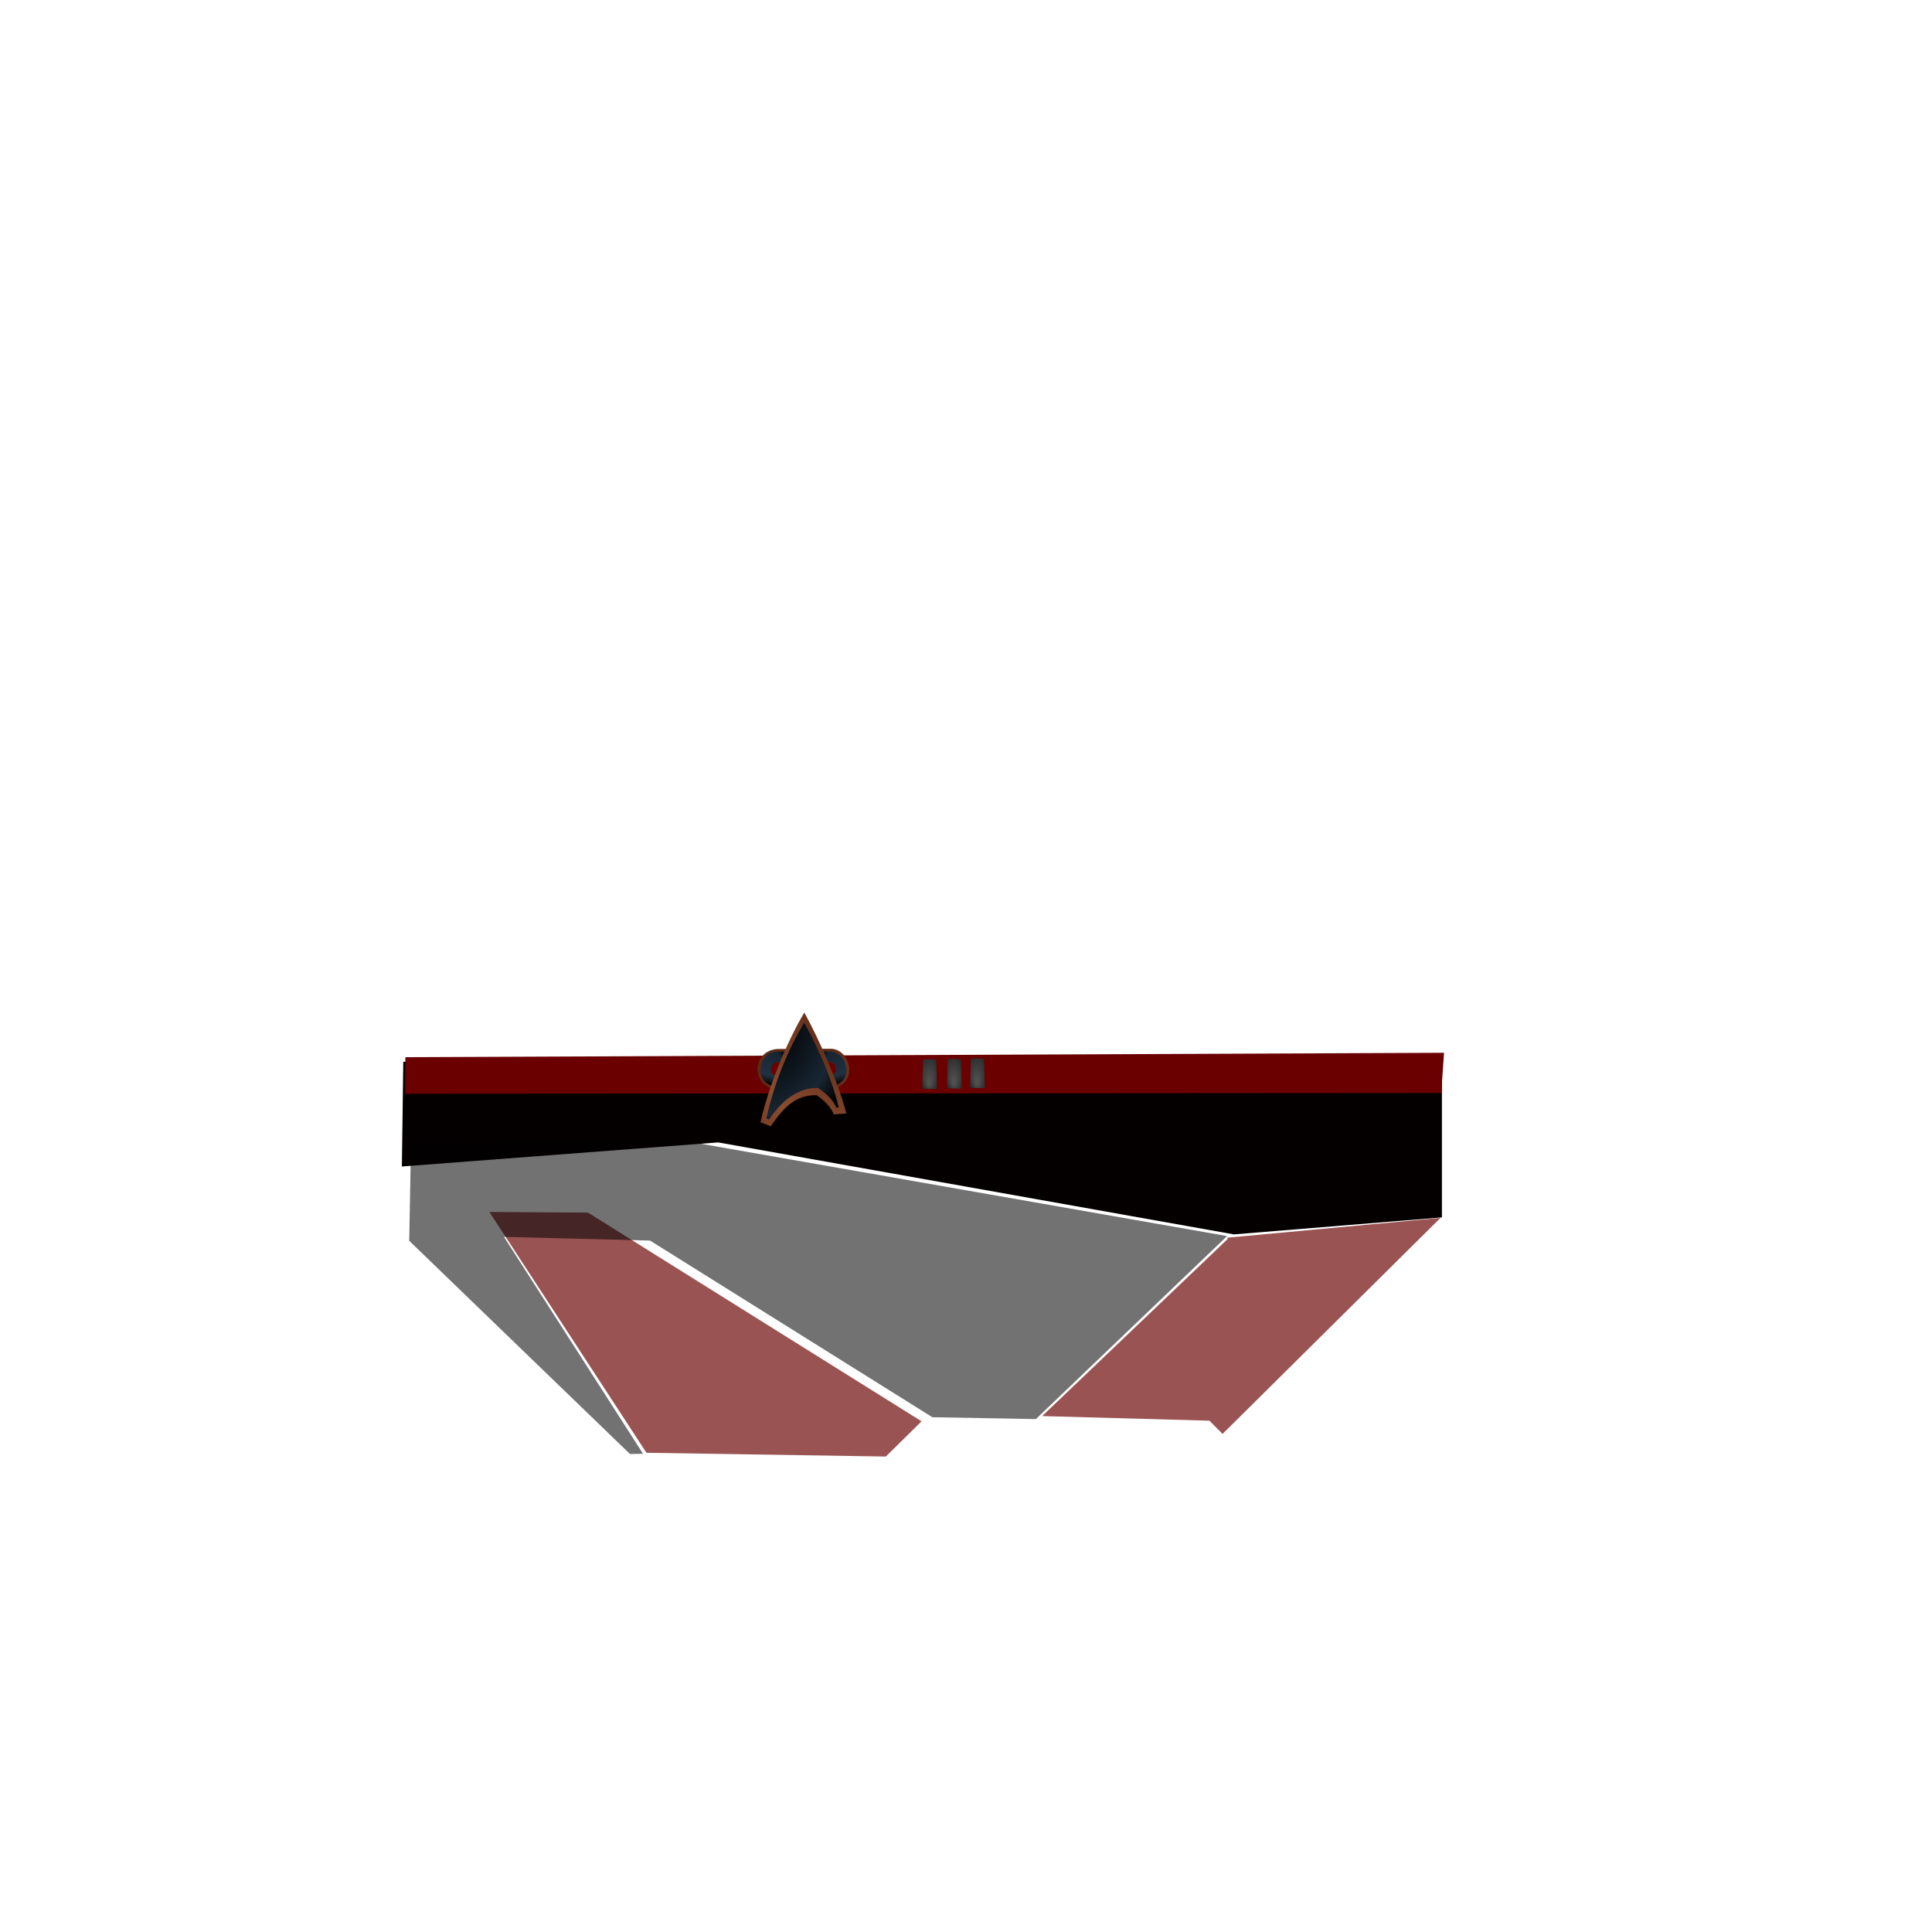
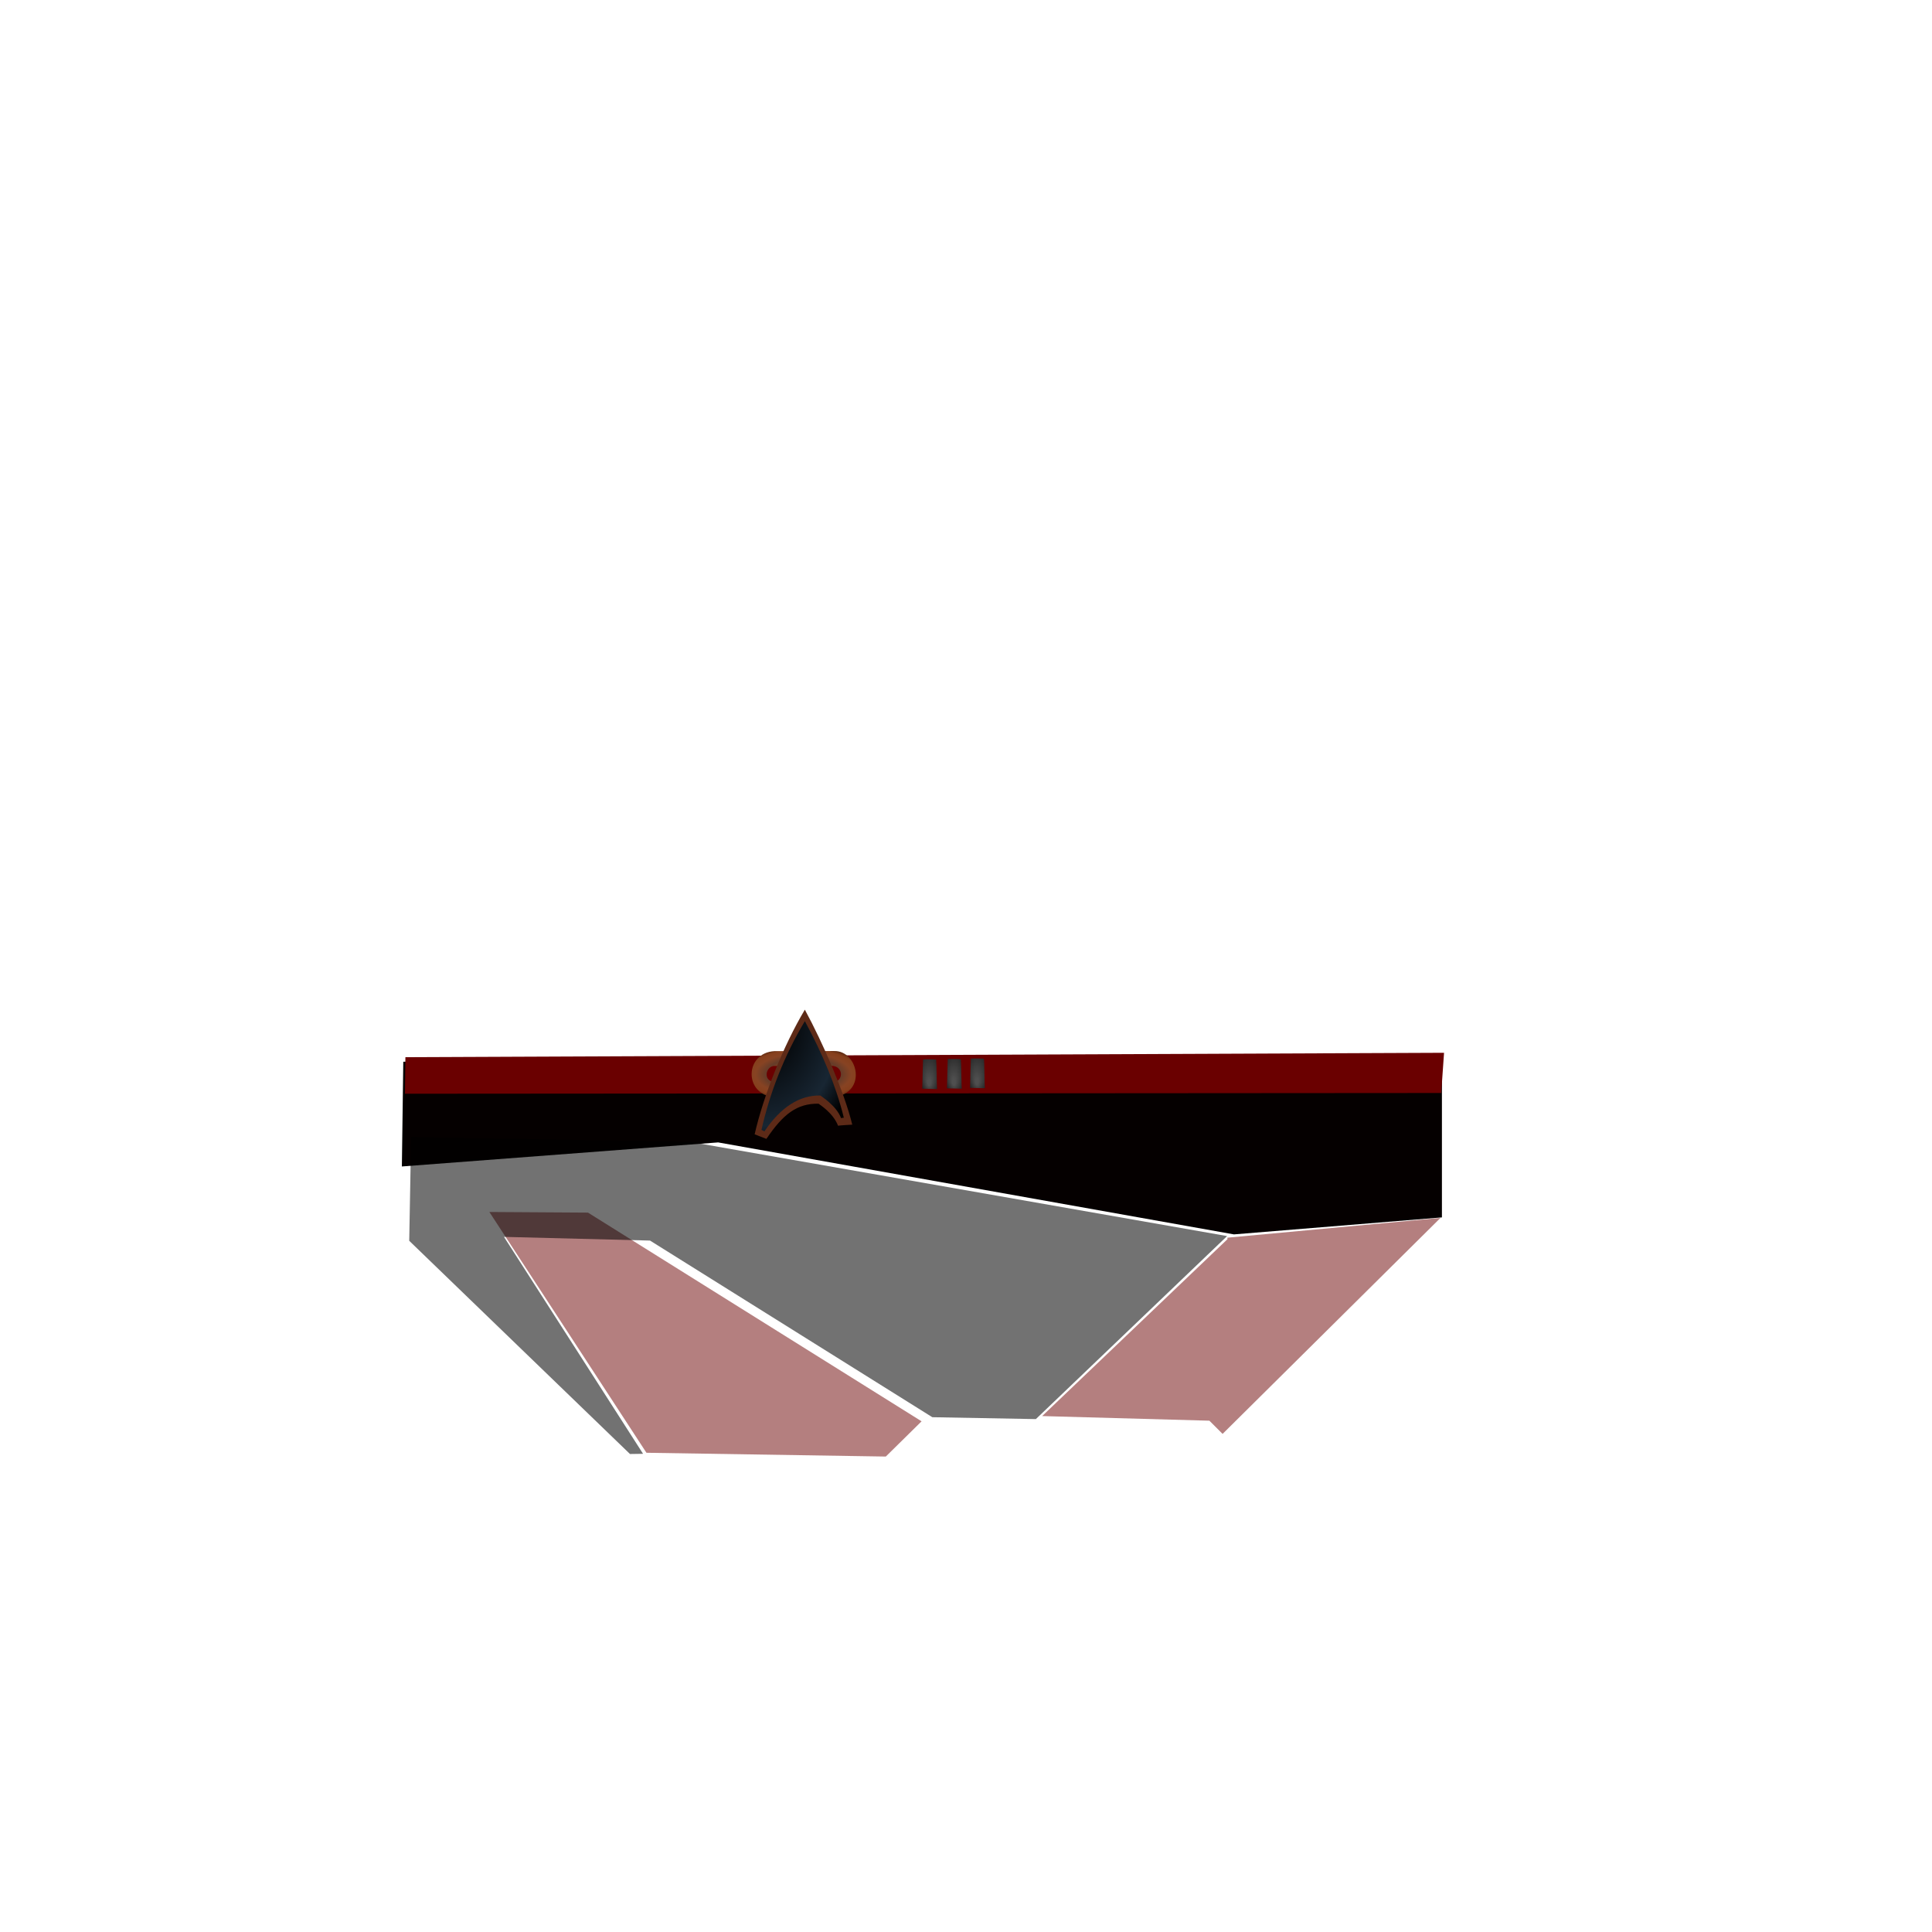
<svg xmlns="http://www.w3.org/2000/svg" width="512pt" height="512pt" viewBox="0 0 512 512">
  <style>
        .uniform-color {
            color: #6a0000;
        }
    </style>
  <defs>
    <radialGradient id="gradient0" gradientUnits="objectBoundingBox" cx="0.646" cy="-0.128" fx="0.464" fy="0.829" r="1.773" spreadMethod="reflect">
      <stop stop-color="#4f4f4f" offset="0.057" stop-opacity="1" />
      <stop stop-color="#232323" offset="0.423" stop-opacity="1" />
      <stop stop-color="#646464" offset="0.743" stop-opacity="1" />
      <stop stop-color="#767676" offset="0.984" stop-opacity="1" />
    </radialGradient>
    <radialGradient id="gradient1" gradientUnits="objectBoundingBox" cx="0.646" cy="-0.128" fx="0.464" fy="0.829" r="1.773" spreadMethod="reflect">
      <stop stop-color="#4f4f4f" offset="0.057" stop-opacity="1" />
      <stop stop-color="#232323" offset="0.423" stop-opacity="1" />
      <stop stop-color="#646464" offset="0.743" stop-opacity="1" />
      <stop stop-color="#767676" offset="0.984" stop-opacity="1" />
    </radialGradient>
    <radialGradient id="gradient2" gradientUnits="objectBoundingBox" cx="0.646" cy="-0.128" fx="0.464" fy="0.829" r="1.773" spreadMethod="reflect">
      <stop stop-color="#4f4f4f" offset="0.057" stop-opacity="1" />
      <stop stop-color="#232323" offset="0.423" stop-opacity="1" />
      <stop stop-color="#646464" offset="0.743" stop-opacity="1" />
      <stop stop-color="#767676" offset="0.984" stop-opacity="1" />
    </radialGradient>
-     <linearGradient id="gradient3" gradientUnits="objectBoundingBox" x1="0.091" y1="-0.337" x2="2.342" y2="-0.337" spreadMethod="pad">
-       <stop stop-color="#5d2a17" offset="0.322" stop-opacity="1" />
-       <stop stop-color="#644130" offset="0.509" stop-opacity="1" />
-       <stop stop-color="#5d2a17" offset="0.699" stop-opacity="1" />
-     </linearGradient>
-     <radialGradient id="gradient4" gradientUnits="objectBoundingBox" cx="0.497" cy="-3.99680288865056e-15" fx="0.497" fy="-3.99680288865056e-15" r="1.276" spreadMethod="pad">
-       <stop stop-color="#000000" offset="0.148" stop-opacity="1" />
-       <stop stop-color="#182633" offset="0.242" stop-opacity="1" />
-       <stop stop-color="#213142" offset="0.605" stop-opacity="1" />
-       <stop stop-color="#000000" offset="0.805" stop-opacity="1" />
+     <radialGradient id="gradient3" gradientUnits="objectBoundingBox" cx="0.497" cy="0.505" fx="0.497" fy="0.505" r="0.796" spreadMethod="pad">
+       <stop stop-color="#0a0402" offset="0.257" stop-opacity="1" />
+       <stop stop-color="#86411f" offset="0.33" stop-opacity="1" />
+       <stop stop-color="#653c29" offset="0.452" stop-opacity="1" />
+       <stop stop-color="#874323" offset="0.577" stop-opacity="1" />
+       <stop stop-color="#863f1c" offset="0.678" stop-opacity="1" />
+       <stop stop-color="#0a0402" offset="0.894" stop-opacity="1" />
    </radialGradient>
-     <radialGradient id="gradient5" gradientUnits="objectBoundingBox" cx="1.002" cy="0.003" fx="1.002" fy="0.003" r="2.116" spreadMethod="pad">
+     <linearGradient id="gradient4" gradientUnits="objectBoundingBox" x1="1.002" y1="0.003" x2="3.118" y2="0.003" spreadMethod="pad">
      <stop stop-color="#5d2a17" offset="0.112" stop-opacity="1" />
      <stop stop-color="#884c2f" offset="0.522" stop-opacity="1" />
      <stop stop-color="#5d2a17" offset="0.904" stop-opacity="1" />
-     </radialGradient>
-     <radialGradient id="gradient6" gradientUnits="objectBoundingBox" cx="0" cy="0" fx="0" fy="0" r="1.31" spreadMethod="pad">
+     </linearGradient>
+     <radialGradient id="gradient5" gradientUnits="objectBoundingBox" cx="0" cy="0" fx="0" fy="0" r="1.31" spreadMethod="pad">
      <stop stop-color="#000000" offset="0.125" stop-opacity="1" />
      <stop stop-color="#182633" offset="0.725" stop-opacity="1" />
      <stop stop-color="#000000" offset="0.951" stop-opacity="1" />
    </radialGradient>
  </defs>
  <path id="shape14" transform="translate(508.25, -14.12501)" fill="none" stroke="#535353" stroke-width="2" stroke-linecap="square" stroke-linejoin="miter" stroke-miterlimit="2" d="M0 0C7.775 14.825 13.65 41.2 17.625 79.125" />
  <path id="shape0" transform="translate(106.5, 279.875)" fill="#050000" fill-rule="evenodd" stroke-opacity="0" stroke="#000000" stroke-width="0" stroke-linecap="square" stroke-linejoin="bevel" d="M0 29.25L83.812 22.875L220.5 47.25L275.625 42.75L275.625 0L0.375 1.5Z" />
  <path id="shape01" transform="translate(107.3125, 279)" fill="currentColor" class="uniform-color" fill-rule="evenodd" stroke-opacity="0" stroke="#000000" stroke-width="0" stroke-linecap="square" stroke-linejoin="bevel" d="M0 10.85L274.625 10.656L275.375 0L0.125 1.163Z" />
-   <path id="shape1" transform="translate(129.6875, 321.1875)" fill="currentColor" class="uniform-color" fill-opacity="0.675" fill-rule="evenodd" stroke-opacity="0" stroke="#000000" stroke-width="0" stroke-linecap="square" stroke-linejoin="bevel" d="M0 0L41.625 63.812L105.062 64.812L114.542 55.475L26.135 0.168ZM195.625 7.188L146.492 54.086L190.812 55.312L194.312 58.812L252.062 1.562L195.562 6.812" />
+   <path id="shape1" transform="translate(129.6875, 321.1875)" fill="currentColor" class="uniform-color" fill-opacity="0.5" fill-rule="evenodd" stroke-opacity="0" stroke="#000000" stroke-width="0" stroke-linecap="square" stroke-linejoin="bevel" d="M0 0L41.625 63.812L105.062 64.812L114.542 55.475L26.135 0.168ZM195.625 7.188L146.492 54.086L190.812 55.312L194.312 58.812L252.062 1.562L195.562 6.812" />
  <path id="shape032" transform="matrix(0.002958687 -0.000102515 8.95169845795023e-05 0.002583552 244.1349 280.769)" fill="url(#gradient0)" fill-rule="evenodd" stroke="#3f3f3f" stroke-width="2.88" stroke-linecap="square" stroke-linejoin="bevel" d="M160.562 3.218C304.6 -11.124 1245.77 24.855 1337.82 63.974C1368.01 349.589 1298.22 2933.58 1334.86 3088.63L0 3000.45Z" />
  <path id="shape0321" transform="matrix(0.002958687 -0.000102515 8.95169845795023e-05 0.002583552 250.6789 280.6731)" fill="url(#gradient1)" fill-rule="evenodd" stroke="#3f3f3f" stroke-width="2.88" stroke-linecap="square" stroke-linejoin="bevel" d="M160.562 3.218C304.6 -11.124 1245.77 24.855 1337.82 63.974C1368.01 349.589 1298.22 2933.58 1334.86 3088.63L0 3000.45Z" />
  <path id="shape03211" transform="matrix(0.002958687 -0.000102515 8.95169845795023e-05 0.002583552 256.804 280.5495)" fill="url(#gradient2)" fill-rule="evenodd" stroke="#3f3f3f" stroke-width="2.88" stroke-linecap="square" stroke-linejoin="bevel" d="M160.562 3.218C304.6 -11.124 1245.77 24.855 1337.82 63.974C1368.01 349.589 1298.22 2933.58 1334.86 3088.63L0 3000.45Z" />
  <path id="shape11" transform="translate(108.45, 301.325)" fill="#000000" fill-opacity="0.553" fill-rule="evenodd" stroke-opacity="0" stroke="#000000" stroke-width="0" stroke-linecap="square" stroke-linejoin="bevel" d="M0.5 0L0 27.5L58.5 84L61.968 83.947L25.11 26.46L63.812 27.438L138.625 74.25L166.063 74.75L216.75 26.25L74.25 1.25Z" />
-   <g id="group0" transform="matrix(0.0303298 -9.04270855158373e-05 9.04270855158373e-05 0.0303298 200.7173 268.3599)" fill="none">
-     <path id="shape02" transform="translate(8.83916433735976e-06, 317.519)" fill="url(#gradient3)" fill-rule="evenodd" stroke-opacity="0" stroke="#000000" stroke-width="0" stroke-linecap="square" stroke-linejoin="bevel" d="M178.66 114.964C110.765 110.604 79.887 230.334 177.205 238.711L613.355 244.543C715.583 236.51 706.413 112.739 612.375 113.705ZM635.223 0.032C815.826 -3.658 892.75 315.848 635.223 354.812L176.583 354.812C-61.889 338.558 -55.814 13.225 176.583 0.572Z" />
-     <path id="shape011" transform="translate(25.54548, 341.0322)" fill="url(#gradient4)" fill-rule="evenodd" stroke-opacity="0" stroke="#000000" stroke-width="0" stroke-linecap="square" stroke-linejoin="bevel" d="M154.777 93.517C86.882 89.157 56.004 208.887 153.322 217.264L588.032 222.377C690.26 214.344 681.809 88.412 587.771 89.378ZM614.935 0C762.959 10.161 833.066 287.741 592.085 308.709L126.065 306.011C-68.487 268.157 -16.34 5.467 136.855 0.01Z" />
-     <path id="shape0111" transform="matrix(0.6356773 0 0 0.6356773 24.11548 1.76214598468505e-12)" fill="url(#gradient5)" stroke-opacity="0" stroke="#000000" stroke-width="0" stroke-linecap="square" stroke-linejoin="bevel" d="M607.047 0C346.659 436.964 105.655 1042.06 0 1507.2L142.106 1562.39C345.783 1260.7 512.843 1132.91 772.803 1136.87C785.223 1147.75 949.141 1247.76 1008.39 1403.06C1019.32 1399.56 1164.43 1391.34 1180.23 1390.13C1084.13 997.108 828.11 408.079 607.047 0Z" />
-     <path id="shape012" transform="matrix(0.6356773 -2.16840434497101e-19 2.16840434497101e-19 0.6356773 75.59089 87.66892)" fill="url(#gradient6)" stroke-opacity="0" stroke="#000000" stroke-width="0" stroke-linecap="square" stroke-linejoin="bevel" d="M524.808 0C271.784 424.606 102.667 863.026 0 1315.01L35.76 1333.27C233.677 1040.11 458.94 895.45 711.548 899.296C723.617 909.867 905.36 1022.09 962.929 1173C969.51 1170.7 980.475 1168.97 995.828 1167.79C902.447 785.888 739.62 396.538 524.808 0Z" />
+   <g id="group0" transform="matrix(0.7245555 0 0 0.7245555 199.1875 267.5721)" fill="none">
+     <path id="shape02" transform="matrix(0.04758878 0 0 0.04758878 4.20644994392205e-07 15.12747)" fill="url(#gradient3)" fill-rule="evenodd" stroke-opacity="0" stroke="#000000" stroke-width="0" stroke-linecap="square" stroke-linejoin="bevel" d="M178.66 114.964C110.765 110.604 79.887 230.334 177.205 238.711L613.355 244.543C715.583 236.51 706.413 112.739 612.375 113.705ZM635.223 0.032C815.826 -3.658 892.75 315.848 635.223 354.812L176.583 354.812C-61.889 338.558 -55.814 13.225 176.583 0.572Z" />
+     <path id="shape011" transform="matrix(0.03025111 0 0 0.03025111 1.10504 0)" fill="url(#gradient4)" stroke-opacity="0" stroke="#000000" stroke-width="0" stroke-linecap="square" stroke-linejoin="bevel" d="M607.047 0C346.659 436.964 105.655 1042.06 0 1507.2L142.106 1562.39C345.783 1260.7 512.843 1132.91 772.803 1136.87C785.223 1147.75 949.141 1247.76 1008.39 1403.06C1019.32 1399.56 1164.43 1391.34 1180.23 1390.13C1084.13 997.108 828.11 408.079 607.047 0Z" />
+     <path id="shape012" transform="matrix(0.03025111 0 0 0.03025111 3.597277 4.189189)" fill="url(#gradient5)" stroke-opacity="0" stroke="#000000" stroke-width="0" stroke-linecap="square" stroke-linejoin="bevel" d="M524.808 0C271.784 424.606 102.667 863.026 0 1315.01L35.76 1333.27C233.677 1040.11 458.94 895.45 711.548 899.296C723.617 909.867 905.36 1022.09 962.929 1173C969.51 1170.7 980.475 1168.97 995.828 1167.79C902.447 785.888 739.62 396.538 524.808 0Z" />
  </g>
</svg>
